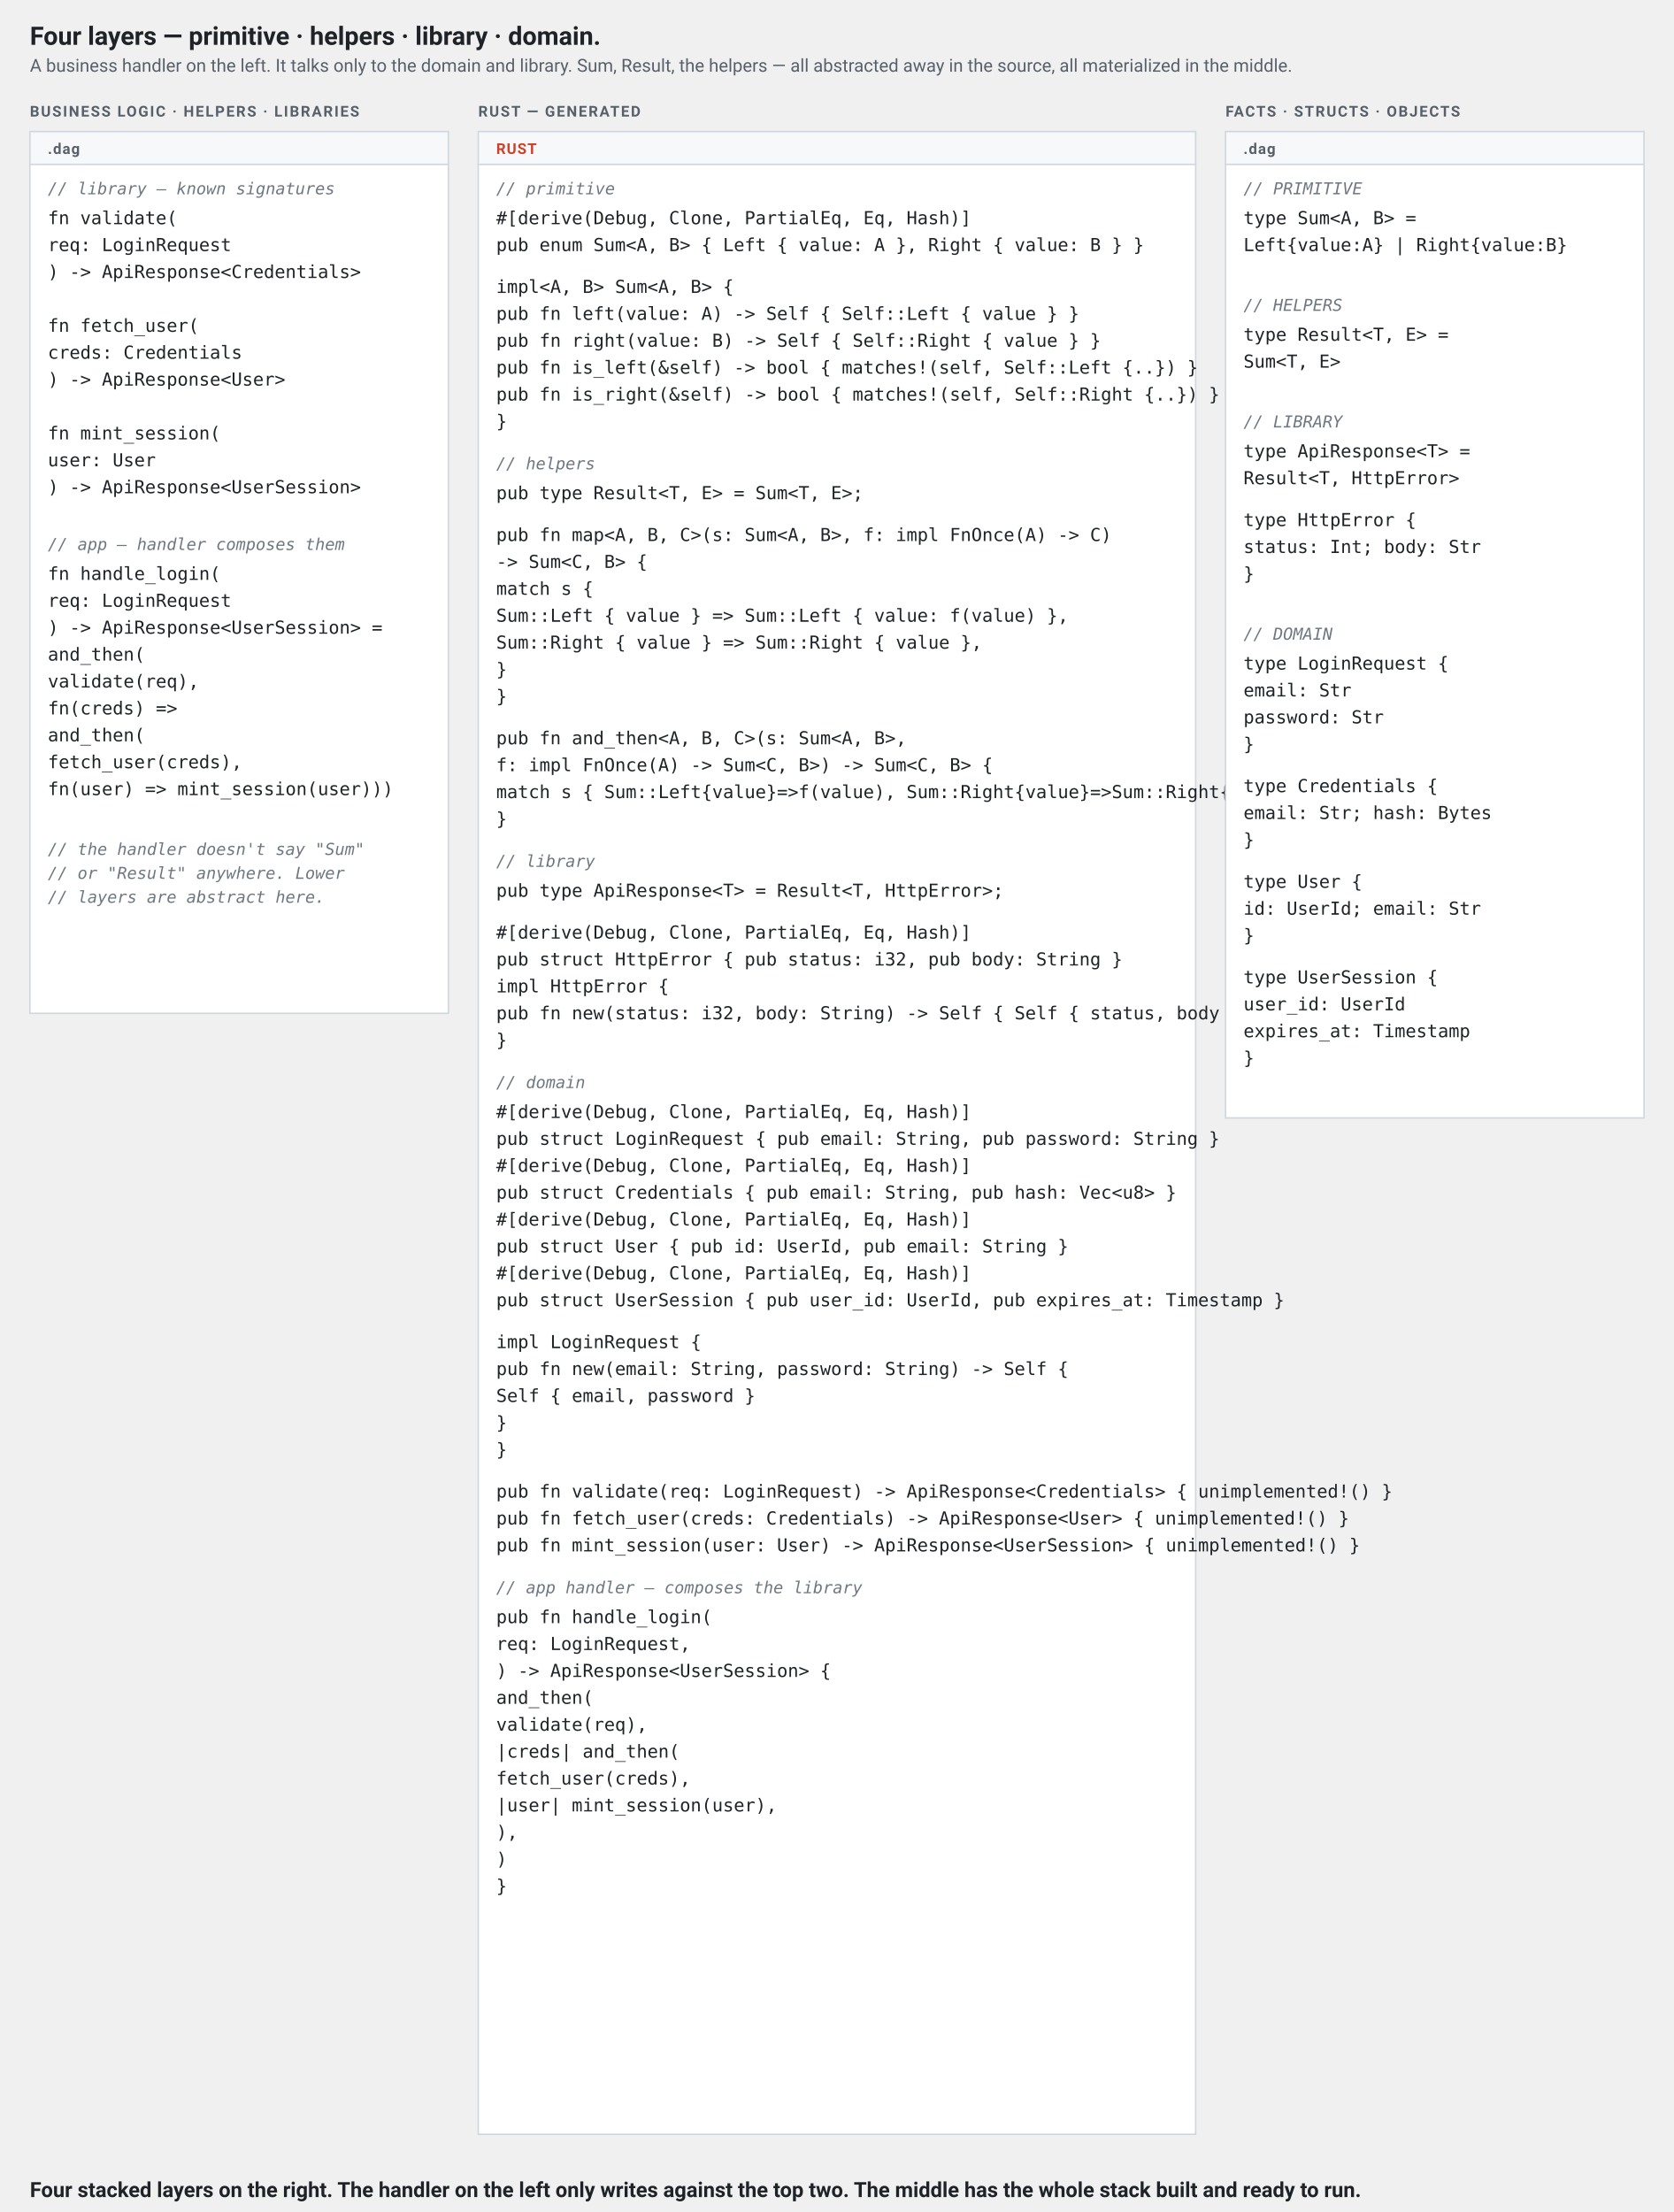
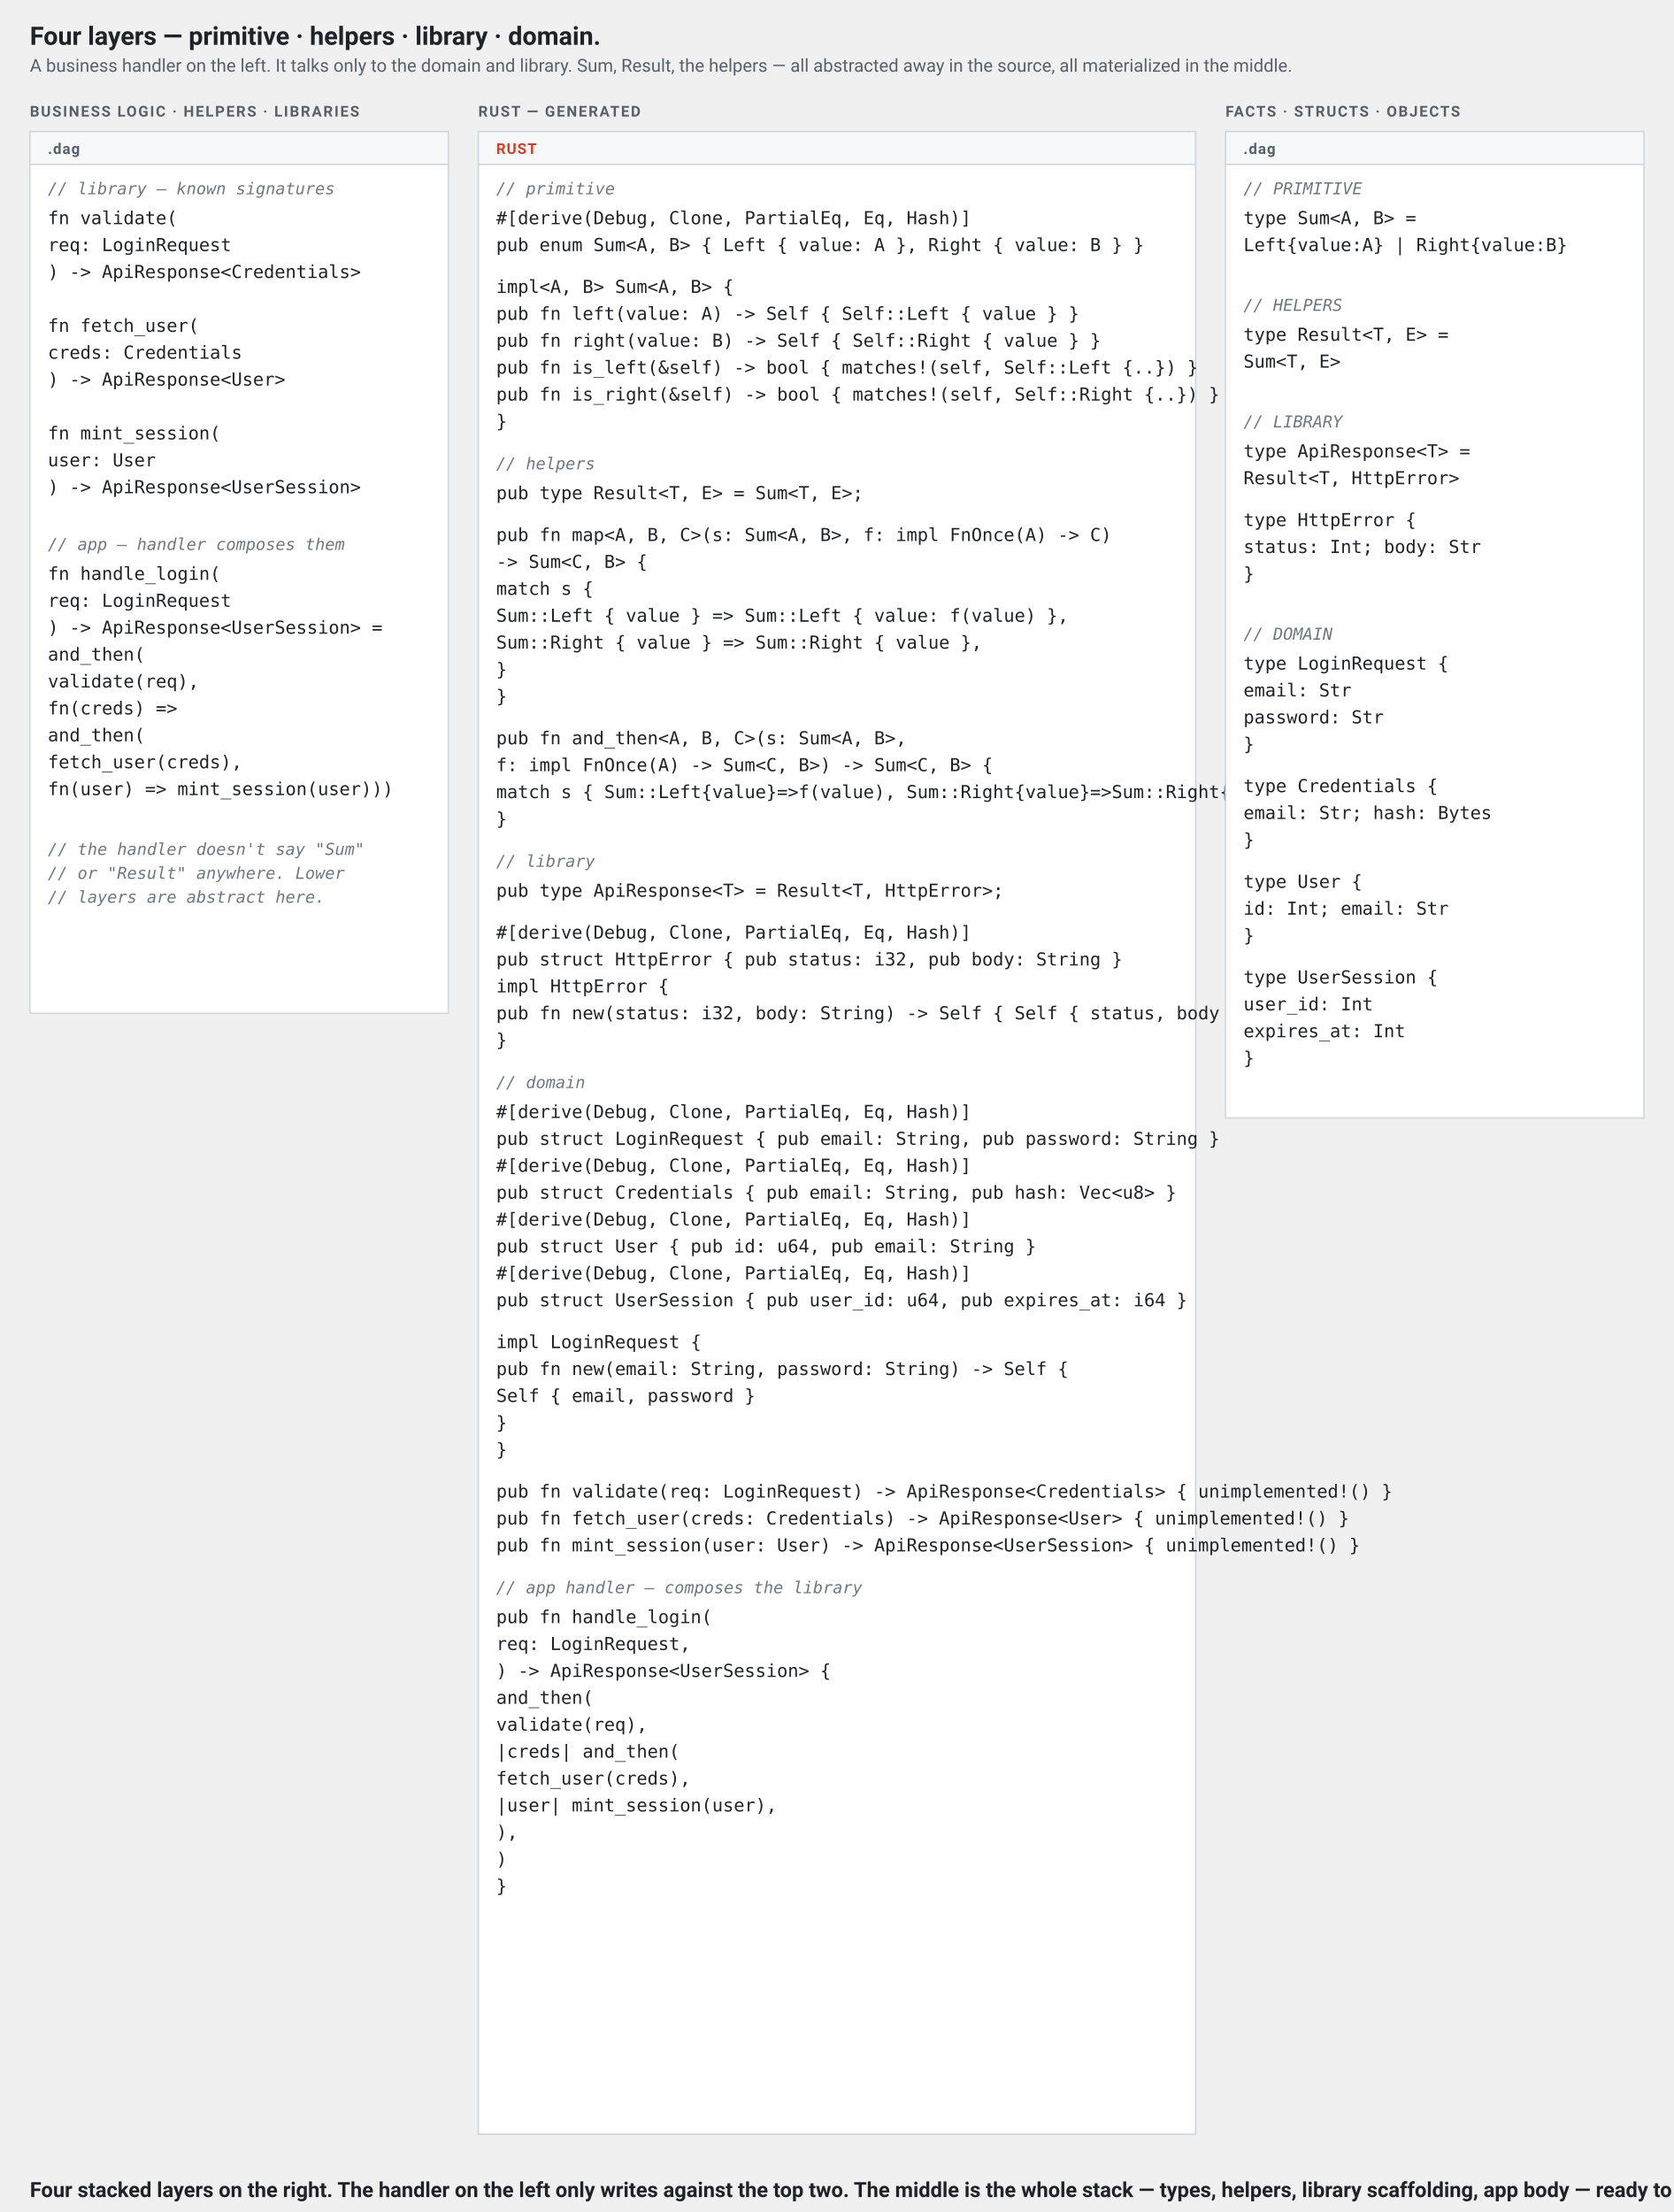
<svg xmlns="http://www.w3.org/2000/svg" viewBox="0 0 1120 1480" font-family="-apple-system, BlinkMacSystemFont, 'Segoe UI', Roboto, sans-serif">
  <defs>
    <style>
      .title { font-size: 17px; font-weight: 600; fill: #1f2328; }
      .sub { font-size: 12px; fill: #57606a; }
      .col-label { font-size: 10px; font-weight: 700; fill: #57606a; letter-spacing: 0.10em; }
      .badge { font-size: 10px; font-weight: 700; letter-spacing: 0.06em; }
      .badge-rust { fill: #ce422b; }
      .badge-dag  { fill: #57606a; }
      .code   { font-family: ui-monospace, 'SF Mono', Menlo, Consolas, monospace; font-size: 12px; fill: #1f2328; }
      .layer  { font-family: ui-monospace, 'SF Mono', Menlo, Consolas, monospace; font-size: 11px; font-style: italic; fill: #6e7781; }
      .card { fill: #ffffff; stroke: #d0d7de; stroke-width: 1; }
      .card-header { fill: #f6f8fa; stroke: #d0d7de; stroke-width: 1; }
      .punchline { font-size: 14px; font-weight: 600; fill: #1f2328; }
    </style>
  </defs>
  <text x="20" y="30" class="title">Four layers — primitive · helpers · library · domain.</text>
  <text x="20" y="48" class="sub">A business handler on the left. It talks only to the domain and library. Sum, Result, the helpers — all abstracted away in the source, all materialized in the middle.</text>
  <text x="20" y="78" class="col-label">BUSINESS LOGIC · HELPERS · LIBRARIES</text>
  <text x="320" y="78" class="col-label">RUST — GENERATED</text>
  <text x="820" y="78" class="col-label">FACTS · STRUCTS · OBJECTS</text>
  <rect x="20" y="88" width="280" height="22" class="card-header" />
  <text x="32" y="103" class="badge badge-dag">.dag</text>
  <rect x="20" y="110" width="280" height="568" class="card" />
  <text x="32" y="130" class="layer">// library — known signatures</text>
  <text x="32" y="150" class="code">fn validate(</text>
  <text x="32" y="168" class="code">    req: LoginRequest</text>
  <text x="32" y="186" class="code">) -&gt; ApiResponse&lt;Credentials&gt;</text>
  <text x="32" y="222" class="code">fn fetch_user(</text>
  <text x="32" y="240" class="code">    creds: Credentials</text>
  <text x="32" y="258" class="code">) -&gt; ApiResponse&lt;User&gt;</text>
  <text x="32" y="294" class="code">fn mint_session(</text>
  <text x="32" y="312" class="code">    user: User</text>
  <text x="32" y="330" class="code">) -&gt; ApiResponse&lt;UserSession&gt;</text>
  <text x="32" y="368" class="layer">// app — handler composes them</text>
  <text x="32" y="388" class="code">fn handle_login(</text>
  <text x="32" y="406" class="code">    req: LoginRequest</text>
  <text x="32" y="424" class="code">) -&gt; ApiResponse&lt;UserSession&gt; =</text>
  <text x="32" y="442" class="code">  and_then(</text>
  <text x="32" y="460" class="code">    validate(req),</text>
  <text x="32" y="478" class="code">    fn(creds) =&gt;</text>
  <text x="32" y="496" class="code">      and_then(</text>
  <text x="32" y="514" class="code">        fetch_user(creds),</text>
  <text x="32" y="532" class="code">        fn(user) =&gt; mint_session(user)))</text>
  <text x="32" y="572" class="layer">// the handler doesn't say "Sum"</text>
  <text x="32" y="588" class="layer">// or "Result" anywhere. Lower</text>
  <text x="32" y="604" class="layer">// layers are abstract here.</text>
  <rect x="320" y="88" width="480" height="22" class="card-header" />
  <text x="332" y="103" class="badge badge-rust">RUST</text>
  <rect x="320" y="110" width="480" height="1318" class="card" />
  <text x="332" y="130" class="layer">// primitive</text>
  <text x="332" y="150" class="code">#[derive(Debug, Clone, PartialEq, Eq, Hash)]</text>
  <text x="332" y="168" class="code">pub enum Sum&lt;A, B&gt; { Left { value: A }, Right { value: B } }</text>
  <text x="332" y="196" class="code">impl&lt;A, B&gt; Sum&lt;A, B&gt; {</text>
  <text x="332" y="214" class="code">    pub fn left(value: A)  -&gt; Self { Self::Left  { value } }</text>
  <text x="332" y="232" class="code">    pub fn right(value: B) -&gt; Self { Self::Right { value } }</text>
  <text x="332" y="250" class="code">    pub fn is_left(&amp;self)  -&gt; bool { matches!(self, Self::Left  {..}) }</text>
  <text x="332" y="268" class="code">    pub fn is_right(&amp;self) -&gt; bool { matches!(self, Self::Right {..}) }</text>
  <text x="332" y="286" class="code">}</text>
  <text x="332" y="314" class="layer">// helpers</text>
  <text x="332" y="334" class="code">pub type Result&lt;T, E&gt; = Sum&lt;T, E&gt;;</text>
  <text x="332" y="362" class="code">pub fn map&lt;A, B, C&gt;(s: Sum&lt;A, B&gt;, f: impl FnOnce(A) -&gt; C)</text>
  <text x="332" y="380" class="code">    -&gt; Sum&lt;C, B&gt; {</text>
  <text x="332" y="398" class="code">    match s {</text>
  <text x="332" y="416" class="code">        Sum::Left  { value } =&gt; Sum::Left  { value: f(value) },</text>
  <text x="332" y="434" class="code">        Sum::Right { value } =&gt; Sum::Right { value },</text>
  <text x="332" y="452" class="code">    }</text>
  <text x="332" y="470" class="code">}</text>
  <text x="332" y="498" class="code">pub fn and_then&lt;A, B, C&gt;(s: Sum&lt;A, B&gt;,</text>
  <text x="332" y="516" class="code">    f: impl FnOnce(A) -&gt; Sum&lt;C, B&gt;) -&gt; Sum&lt;C, B&gt; {</text>
  <text x="332" y="534" class="code">    match s { Sum::Left{value}=&gt;f(value), Sum::Right{value}=&gt;Sum::Right{value} }</text>
  <text x="332" y="552" class="code">}</text>
  <text x="332" y="580" class="layer">// library</text>
  <text x="332" y="600" class="code">pub type ApiResponse&lt;T&gt; = Result&lt;T, HttpError&gt;;</text>
  <text x="332" y="628" class="code">#[derive(Debug, Clone, PartialEq, Eq, Hash)]</text>
  <text x="332" y="646" class="code">pub struct HttpError { pub status: i32, pub body: String }</text>
  <text x="332" y="664" class="code">impl HttpError {</text>
  <text x="332" y="682" class="code">    pub fn new(status: i32, body: String) -&gt; Self { Self { status, body } }</text>
  <text x="332" y="700" class="code">}</text>
  <text x="332" y="728" class="layer">// domain</text>
  <text x="332" y="748" class="code">#[derive(Debug, Clone, PartialEq, Eq, Hash)]</text>
  <text x="332" y="766" class="code">pub struct LoginRequest { pub email: String, pub password: String }</text>
  <text x="332" y="784" class="code">#[derive(Debug, Clone, PartialEq, Eq, Hash)]</text>
  <text x="332" y="802" class="code">pub struct Credentials  { pub email: String, pub hash: Vec&lt;u8&gt; }</text>
  <text x="332" y="820" class="code">#[derive(Debug, Clone, PartialEq, Eq, Hash)]</text>
-   <text x="332" y="838" class="code">pub struct User { pub id: UserId, pub email: String }</text>
+   <text x="332" y="838" class="code">pub struct User { pub id: u64, pub email: String }</text>
  <text x="332" y="856" class="code">#[derive(Debug, Clone, PartialEq, Eq, Hash)]</text>
-   <text x="332" y="874" class="code">pub struct UserSession { pub user_id: UserId, pub expires_at: Timestamp }</text>
+   <text x="332" y="874" class="code">pub struct UserSession { pub user_id: u64, pub expires_at: i64 }</text>
  <text x="332" y="902" class="code">impl LoginRequest {</text>
  <text x="332" y="920" class="code">    pub fn new(email: String, password: String) -&gt; Self {</text>
  <text x="332" y="938" class="code">        Self { email, password }</text>
  <text x="332" y="956" class="code">    }</text>
  <text x="332" y="974" class="code">}</text>
  <text x="332" y="1002" class="code">pub fn validate(req: LoginRequest)     -&gt; ApiResponse&lt;Credentials&gt; { unimplemented!() }</text>
  <text x="332" y="1020" class="code">pub fn fetch_user(creds: Credentials)  -&gt; ApiResponse&lt;User&gt;        { unimplemented!() }</text>
  <text x="332" y="1038" class="code">pub fn mint_session(user: User)        -&gt; ApiResponse&lt;UserSession&gt; { unimplemented!() }</text>
  <text x="332" y="1066" class="layer">// app handler — composes the library</text>
  <text x="332" y="1086" class="code">pub fn handle_login(</text>
  <text x="332" y="1104" class="code">    req: LoginRequest,</text>
  <text x="332" y="1122" class="code">) -&gt; ApiResponse&lt;UserSession&gt; {</text>
  <text x="332" y="1140" class="code">    and_then(</text>
  <text x="332" y="1158" class="code">        validate(req),</text>
  <text x="332" y="1176" class="code">        |creds| and_then(</text>
  <text x="332" y="1194" class="code">            fetch_user(creds),</text>
  <text x="332" y="1212" class="code">            |user| mint_session(user),</text>
  <text x="332" y="1230" class="code">        ),</text>
  <text x="332" y="1248" class="code">    )</text>
  <text x="332" y="1266" class="code">}</text>
  <rect x="820" y="88" width="280" height="22" class="card-header" />
  <text x="832" y="103" class="badge badge-dag">.dag</text>
  <rect x="820" y="110" width="280" height="638" class="card" />
  <text x="832" y="130" class="layer">// PRIMITIVE</text>
  <text x="832" y="150" class="code">type Sum&lt;A, B&gt; =</text>
  <text x="832" y="168" class="code">  Left{value:A} | Right{value:B}</text>
  <text x="832" y="208" class="layer">// HELPERS</text>
  <text x="832" y="228" class="code">type Result&lt;T, E&gt; =</text>
  <text x="832" y="246" class="code">  Sum&lt;T, E&gt;</text>
  <text x="832" y="286" class="layer">// LIBRARY</text>
  <text x="832" y="306" class="code">type ApiResponse&lt;T&gt; =</text>
  <text x="832" y="324" class="code">  Result&lt;T, HttpError&gt;</text>
  <text x="832" y="352" class="code">type HttpError {</text>
  <text x="832" y="370" class="code">  status: Int; body: Str</text>
  <text x="832" y="388" class="code">}</text>
  <text x="832" y="428" class="layer">// DOMAIN</text>
  <text x="832" y="448" class="code">type LoginRequest {</text>
  <text x="832" y="466" class="code">  email: Str</text>
  <text x="832" y="484" class="code">  password: Str</text>
  <text x="832" y="502" class="code">}</text>
  <text x="832" y="530" class="code">type Credentials {</text>
  <text x="832" y="548" class="code">  email: Str; hash: Bytes</text>
  <text x="832" y="566" class="code">}</text>
  <text x="832" y="594" class="code">type User {</text>
-   <text x="832" y="612" class="code">  id: UserId; email: Str</text>
+   <text x="832" y="612" class="code">  id: Int; email: Str</text>
  <text x="832" y="630" class="code">}</text>
  <text x="832" y="658" class="code">type UserSession {</text>
-   <text x="832" y="676" class="code">  user_id: UserId</text>
-   <text x="832" y="694" class="code">  expires_at: Timestamp</text>
+   <text x="832" y="676" class="code">  user_id: Int</text>
+   <text x="832" y="694" class="code">  expires_at: Int</text>
  <text x="832" y="712" class="code">}</text>
-   <text x="20" y="1470" class="punchline">Four stacked layers on the right. The handler on the left only writes against the top two. The middle has the whole stack built and ready to run.</text>
+   <text x="20" y="1470" class="punchline">Four stacked layers on the right. The handler on the left only writes against the top two. The middle is the whole stack — types, helpers, library scaffolding, app body — ready to compile (drop in the library bodies and it runs).</text>
</svg>
